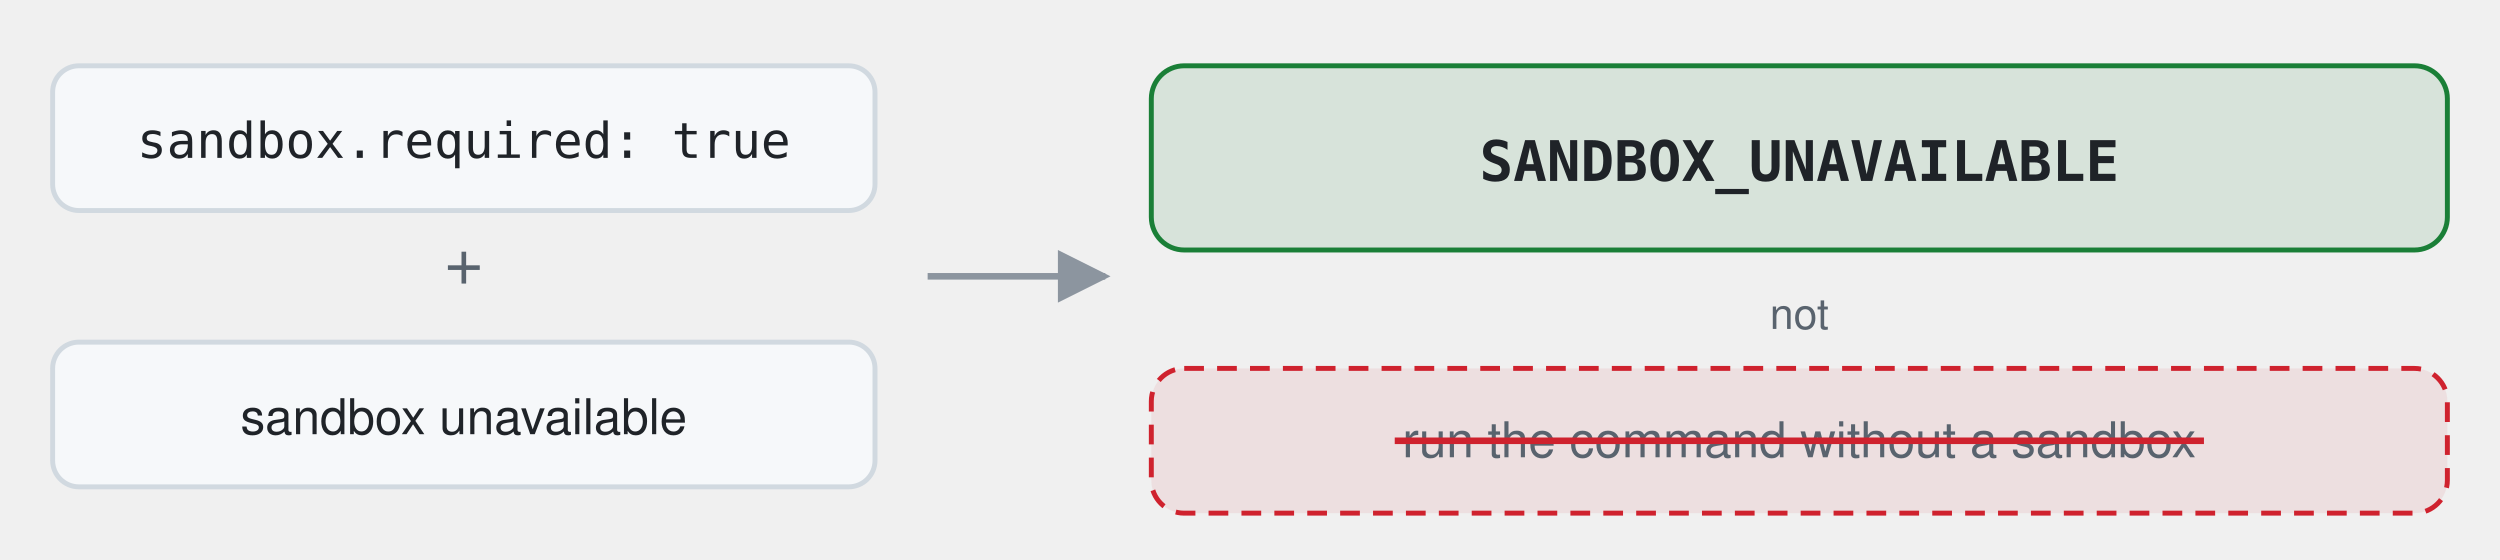
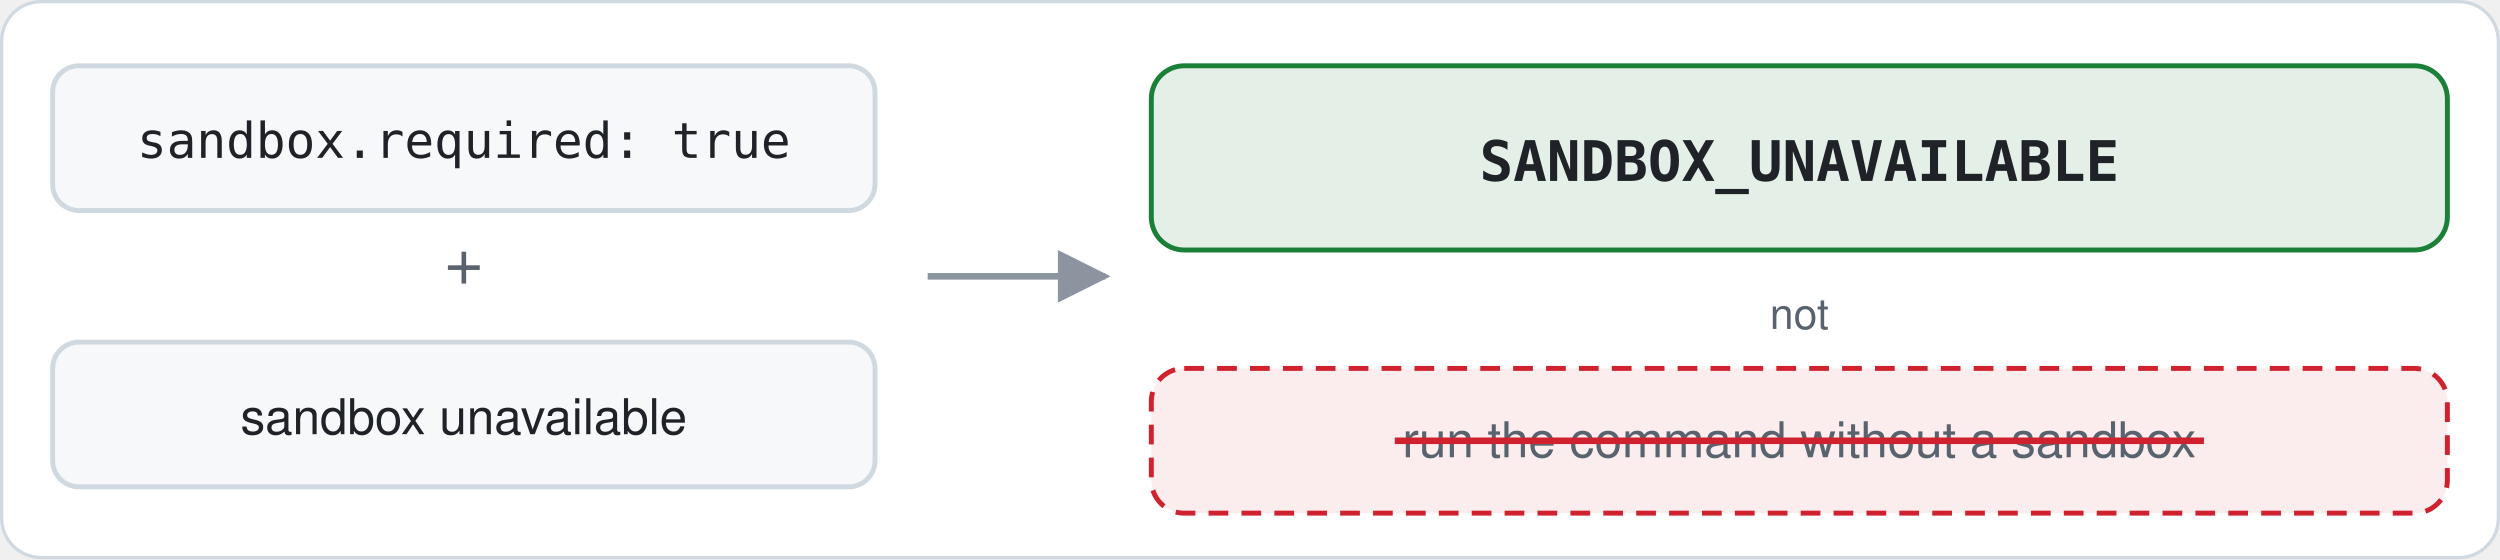
<svg xmlns="http://www.w3.org/2000/svg" width="760" height="170" viewBox="0 0 760 170" role="img" aria-label="sandbox.required true plus sandbox unavailable results in SANDBOX_UNAVAILABLE, not running the command without a sandbox">
+   <rect x="0.5" y="0.5" width="759" height="169" rx="12" fill="#ffffff" stroke="#d1d9e0" />
  <style>
    text{font-family:-apple-system,BlinkMacSystemFont,"Segoe UI",Helvetica,Arial,sans-serif;fill:#1f2328}
    .c{font-family:ui-monospace,SFMono-Regular,Menlo,Consolas,monospace}
    .m{fill:#59636e}
    .box{fill:#f6f8fa;stroke:#d1d9e0}
    .ln{stroke:#8c959f;fill:none}
    .ah{fill:#8c959f}
-     @media (prefers-color-scheme:dark){text{fill:#f0f6fc}.m{fill:#9198a1}.box{fill:#151b23;stroke:#3d444d}.ln{stroke:#656c76}.ah{fill:#656c76}}
  </style>
  <defs>
    <marker id="a" viewBox="0 0 10 10" refX="9" refY="5" markerWidth="8" markerHeight="8" orient="auto-start-reverse">
      <path class="ah" d="M0 0L10 5L0 10z" />
    </marker>
  </defs>
  <rect x="16" y="20" width="250" height="44" rx="8" class="box" stroke-width="1.5" />
  <text x="141" y="48" text-anchor="middle" font-size="15" class="c">sandbox.required: true</text>
  <text x="141" y="86" text-anchor="middle" font-size="20" class="m">+</text>
  <rect x="16" y="104" width="250" height="44" rx="8" class="box" stroke-width="1.5" />
  <text x="141" y="132" text-anchor="middle" font-size="15">sandbox unavailable</text>
  <path class="ln" d="M282 84H336" stroke-width="2" marker-end="url(#a)" />
  <rect x="350" y="20" width="394" height="56" rx="10" fill="#1a7f37" fill-opacity=".12" stroke="#1a7f37" stroke-width="1.5" />
  <text x="547" y="55" text-anchor="middle" font-size="17" font-weight="700" class="c">SANDBOX_UNAVAILABLE</text>
  <text x="547" y="100" text-anchor="middle" font-size="13" class="m">not</text>
  <rect x="350" y="112" width="394" height="44" rx="10" fill="#cf222e" fill-opacity=".08" stroke="#cf222e" stroke-width="1.5" stroke-dasharray="6 4" />
  <text x="547" y="139" text-anchor="middle" font-size="15" class="m">run the command without a sandbox</text>
  <path d="M424 134H670" stroke="#cf222e" stroke-width="2" />
</svg>
